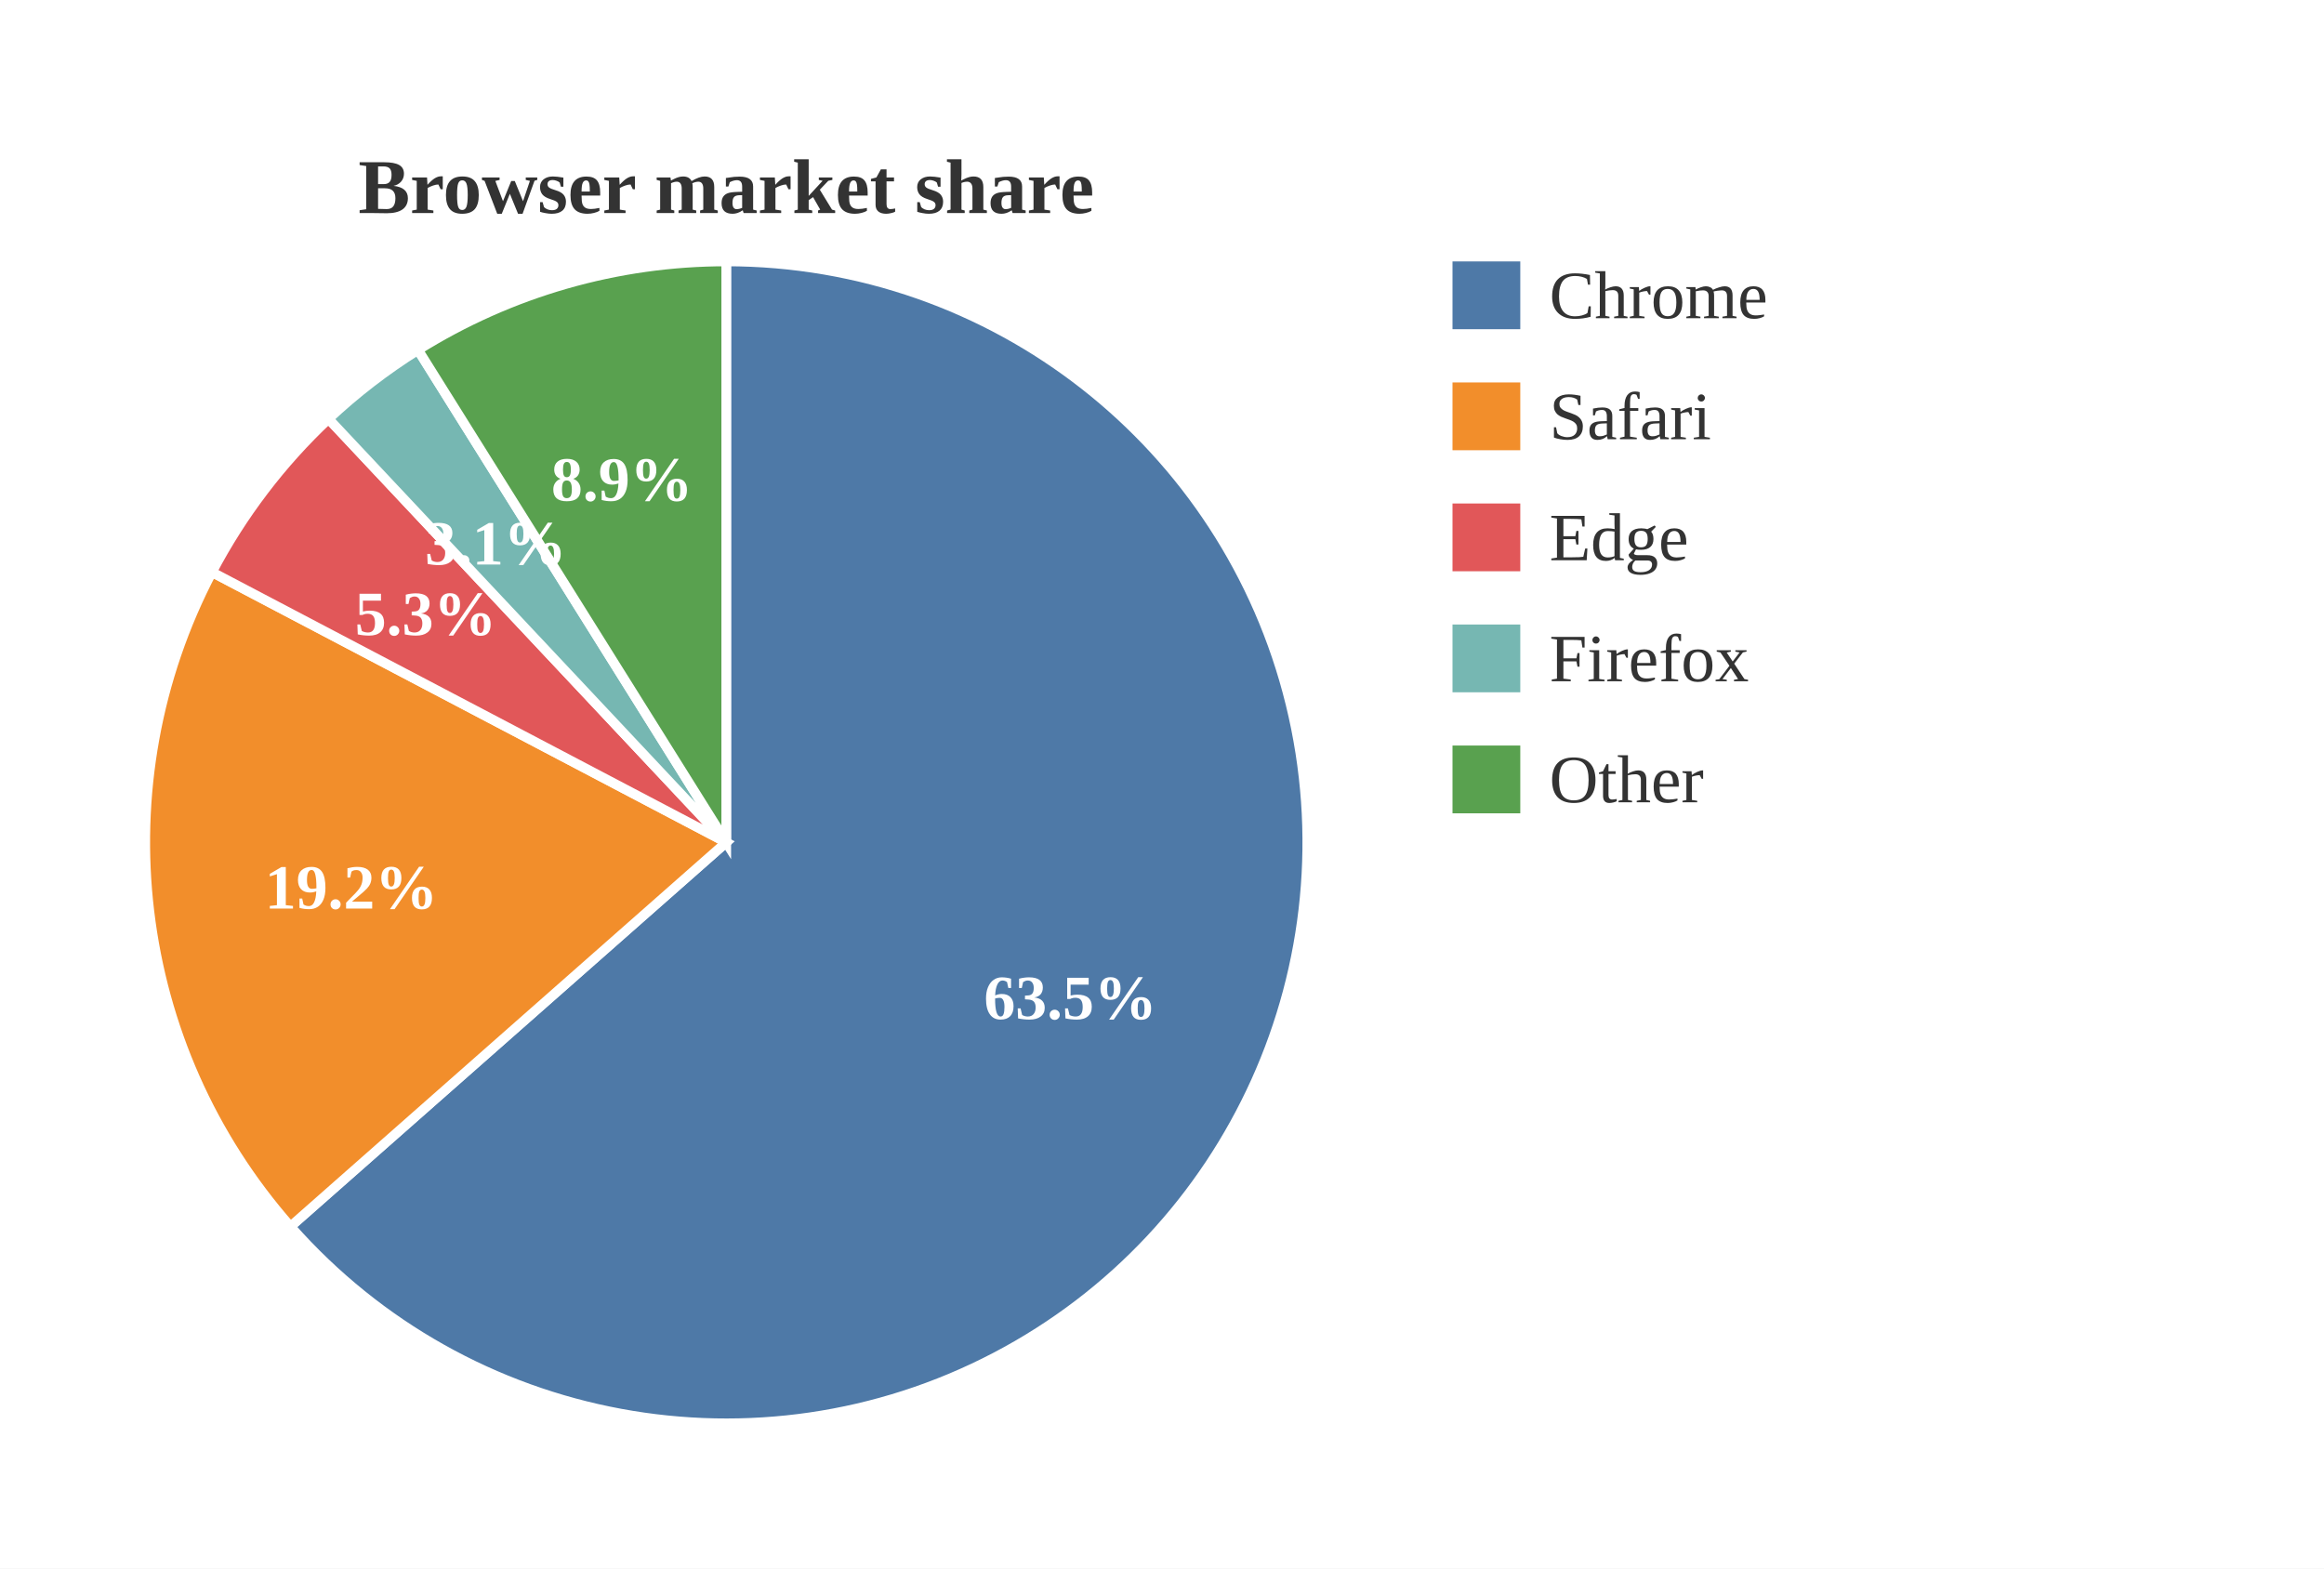
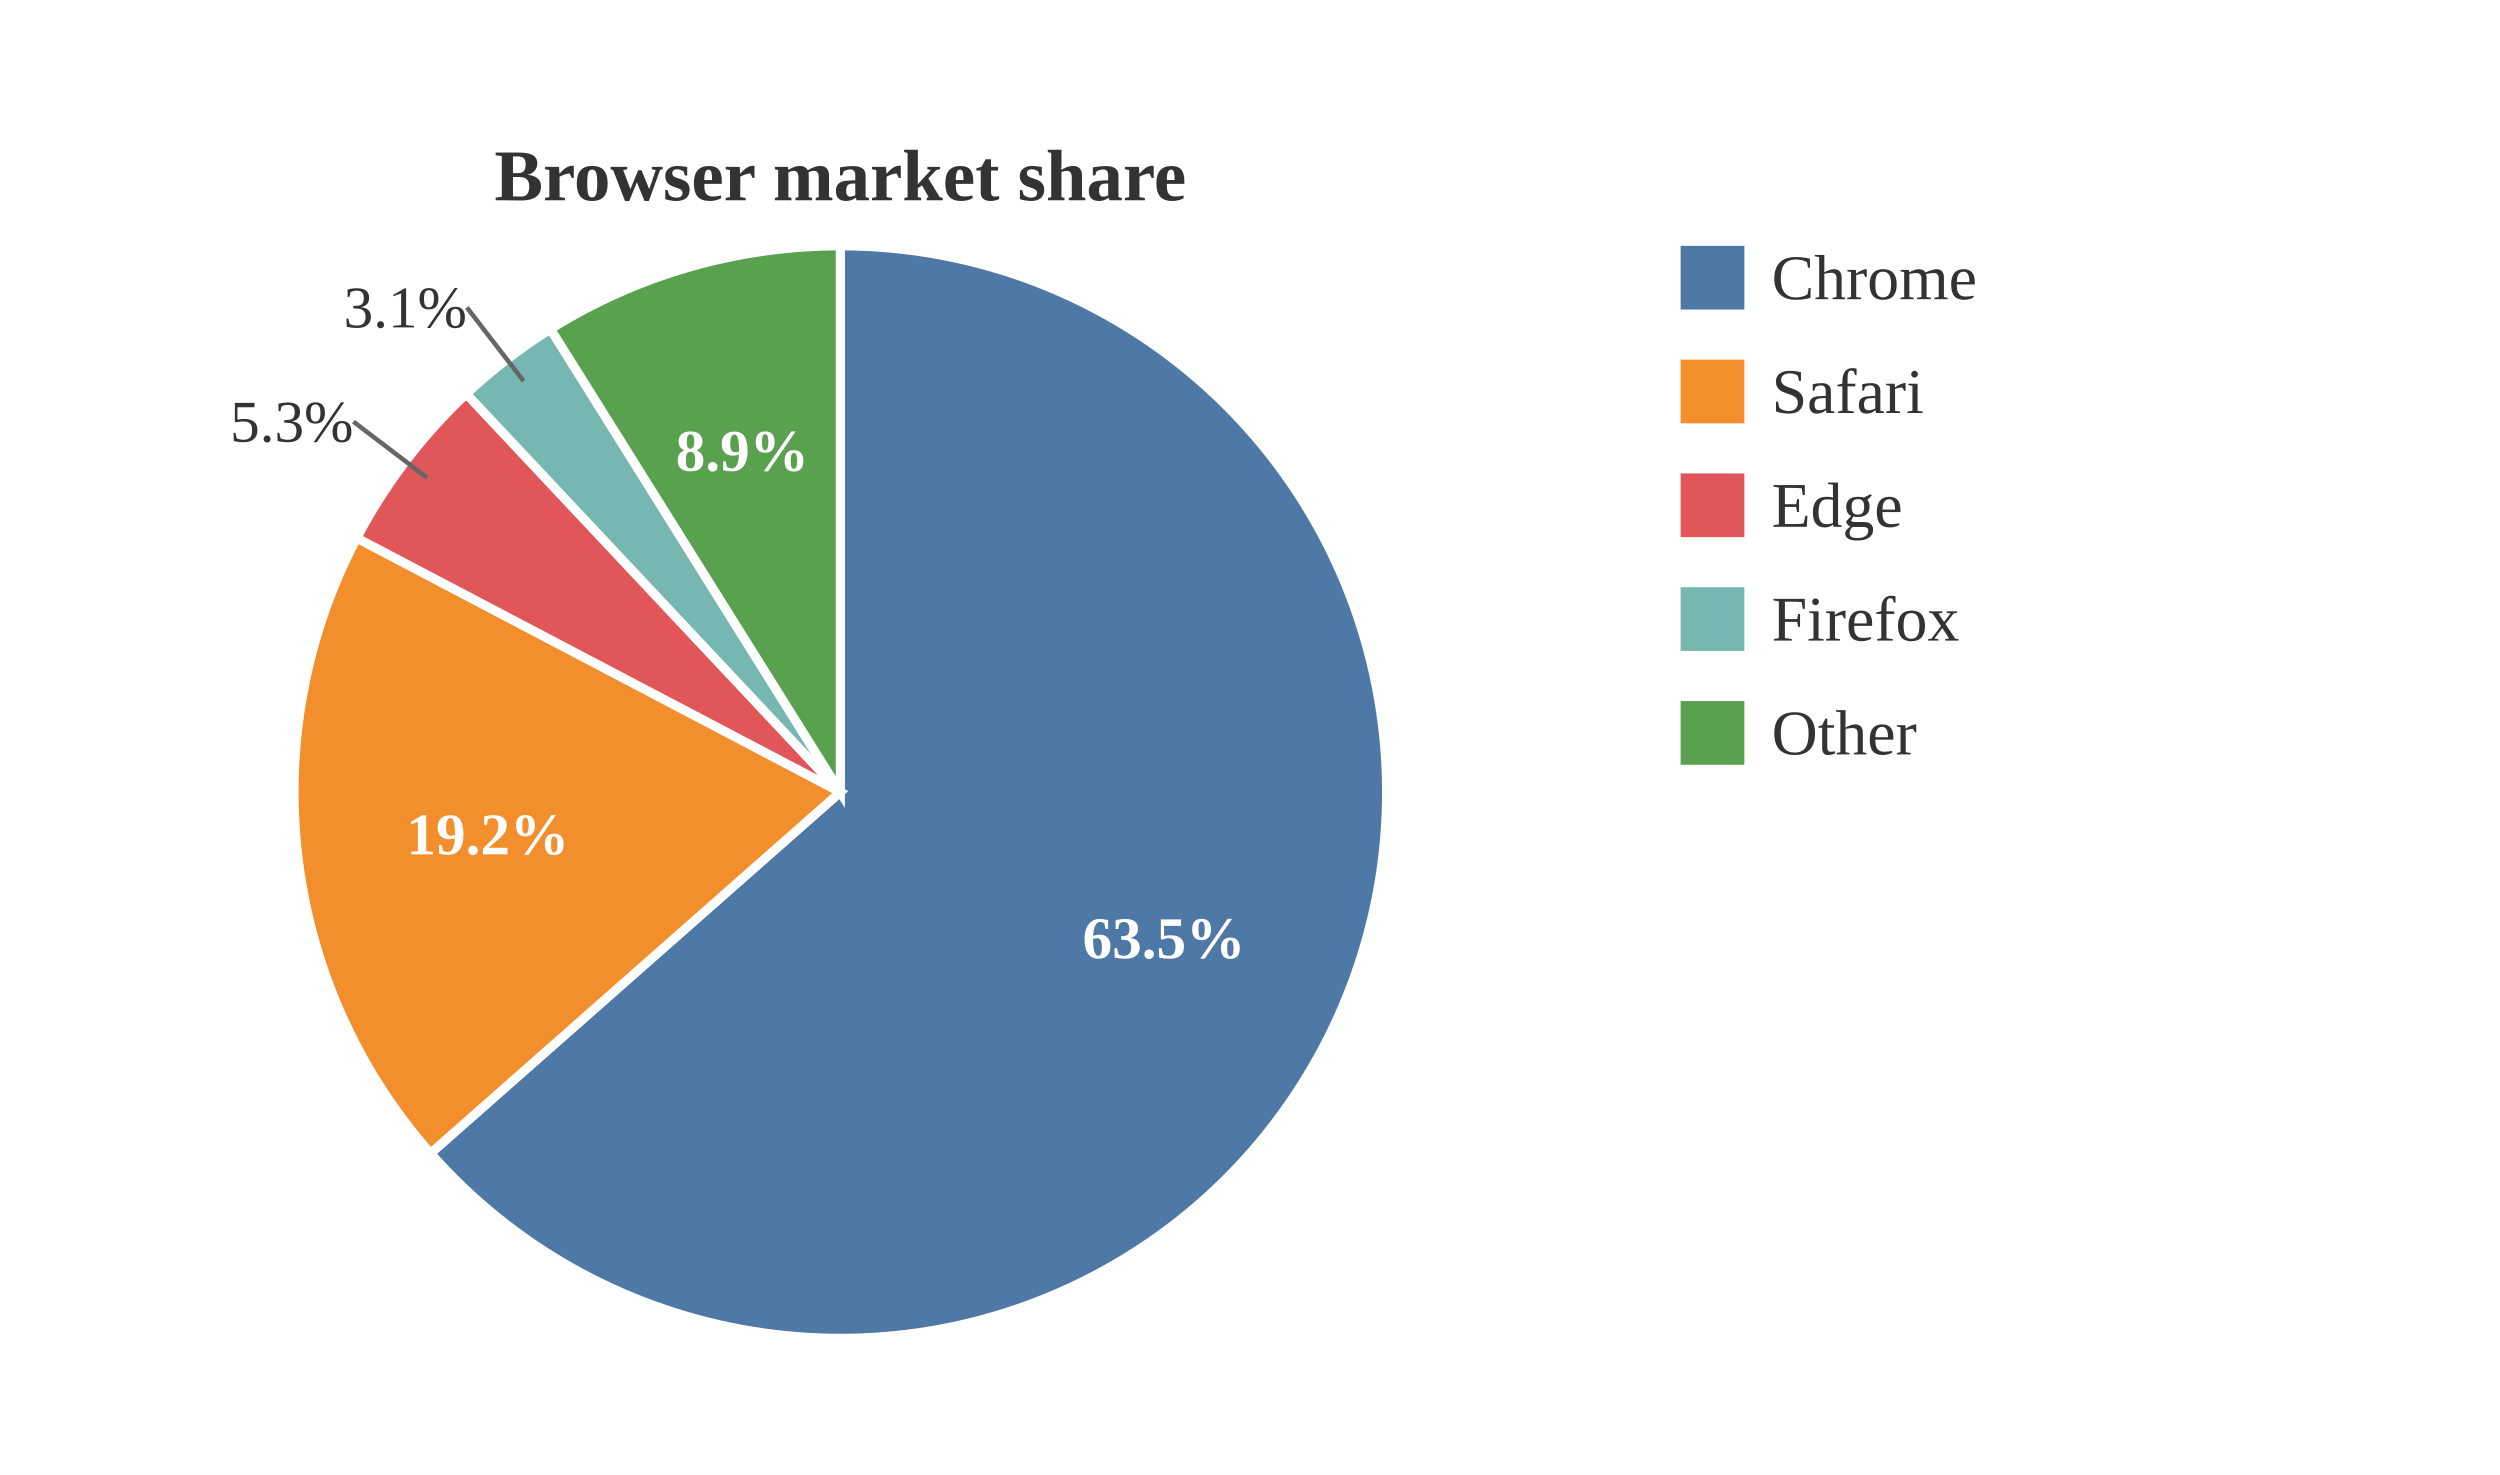
- <svg xmlns="http://www.w3.org/2000/svg" viewBox="0 0 480.00 324.00">
-   <rect x="0.00" y="0.00" width="480.00" height="324.00" style="fill:white;stroke:none" />
-   <text x="150.00" y="44.00" text-anchor="middle" dominant-baseline="auto" style="fill:#333;font-size:16px;font-weight:bold">Browser market share</text>
-   <path d="M150.00,174.00 L150.00,54.00 A120.00,120.00 0 1,1 59.99,253.36 Z" style="fill:#4e79a7;stroke:white;stroke-width:2" />
-   <path d="M150.00,174.00 L59.99,253.36 A120.00,120.00 0 0,1 43.77,118.18 Z" style="fill:#f28e2b;stroke:white;stroke-width:2" />
-   <path d="M150.00,174.00 L43.77,118.18 A120.00,120.00 0 0,1 67.85,86.52 Z" style="fill:#e15759;stroke:white;stroke-width:2" />
-   <path d="M150.00,174.00 L67.85,86.52 A120.00,120.00 0 0,1 86.34,72.28 Z" style="fill:#76b7b2;stroke:white;stroke-width:2" />
-   <path d="M150.00,174.00 L86.34,72.28 A120.00,120.00 0 0,1 150.00,54.00 Z" style="fill:#59a14f;stroke:white;stroke-width:2" />
-   <text x="221.09" y="206.10" text-anchor="middle" dominant-baseline="central" style="fill:white;font-size:13px;font-weight:bold">63.5%</text>
-   <text x="72.56" y="183.29" text-anchor="middle" dominant-baseline="central" style="fill:white;font-size:13px;font-weight:bold">19.2%</text>
-   <text x="87.92" y="126.78" text-anchor="middle" dominant-baseline="central" style="fill:white;font-size:13px;font-weight:bold">5.3%</text>
-   <text x="102.39" y="112.22" text-anchor="middle" dominant-baseline="central" style="fill:white;font-size:13px;font-weight:bold">3.1%</text>
-   <text x="128.47" y="99.03" text-anchor="middle" dominant-baseline="central" style="fill:white;font-size:13px;font-weight:bold">8.9%</text>
-   <rect x="300.00" y="54.00" width="14.00" height="14.00" style="fill:#4e79a7" />
-   <text x="320.00" y="61.00" text-anchor="start" dominant-baseline="central" style="fill:#333;font-size:14px">Chrome</text>
-   <rect x="300.00" y="79.00" width="14.00" height="14.00" style="fill:#f28e2b" />
-   <text x="320.00" y="86.00" text-anchor="start" dominant-baseline="central" style="fill:#333;font-size:14px">Safari</text>
-   <rect x="300.00" y="104.00" width="14.00" height="14.00" style="fill:#e15759" />
-   <text x="320.00" y="111.00" text-anchor="start" dominant-baseline="central" style="fill:#333;font-size:14px">Edge</text>
-   <rect x="300.00" y="129.00" width="14.00" height="14.00" style="fill:#76b7b2" />
-   <text x="320.00" y="136.00" text-anchor="start" dominant-baseline="central" style="fill:#333;font-size:14px">Firefox</text>
-   <rect x="300.00" y="154.00" width="14.00" height="14.00" style="fill:#59a14f" />
-   <text x="320.00" y="161.00" text-anchor="start" dominant-baseline="central" style="fill:#333;font-size:14px">Other</text>
+ <svg xmlns="http://www.w3.org/2000/svg" viewBox="0 0 549.20 324.00">
+   <rect x="0.00" y="0.00" width="549.20" height="324.00" style="fill:white;stroke:none" />
+   <text x="184.60" y="44.00" text-anchor="middle" dominant-baseline="auto" style="fill:#333;font-size:16px;font-weight:bold">Browser market share</text>
+   <path d="M184.60,174.00 L184.60,54.00 A120.00,120.00 0 1,1 94.59,253.36 Z" style="fill:#4e79a7;stroke:white;stroke-width:2" />
+   <path d="M184.60,174.00 L94.59,253.36 A120.00,120.00 0 0,1 78.37,118.18 Z" style="fill:#f28e2b;stroke:white;stroke-width:2" />
+   <path d="M184.60,174.00 L78.37,118.18 A120.00,120.00 0 0,1 102.45,86.52 Z" style="fill:#e15759;stroke:white;stroke-width:2" />
+   <path d="M184.60,174.00 L102.45,86.52 A120.00,120.00 0 0,1 120.94,72.28 Z" style="fill:#76b7b2;stroke:white;stroke-width:2" />
+   <path d="M184.60,174.00 L120.94,72.28 A120.00,120.00 0 0,1 184.60,54.00 Z" style="fill:#59a14f;stroke:white;stroke-width:2" />
+   <text x="255.69" y="206.10" text-anchor="middle" dominant-baseline="central" style="fill:white;font-size:13px;font-weight:bold">63.5%</text>
+   <text x="107.16" y="183.29" text-anchor="middle" dominant-baseline="central" style="fill:white;font-size:13px;font-weight:bold">19.2%</text>
+   <line x1="93.87" y1="104.98" x2="77.63" y2="92.63" style="stroke:#666;stroke-width:1" />
+   <text x="77.63" y="92.63" text-anchor="end" dominant-baseline="central" style="fill:#333;font-size:13px">5.3%</text>
+   <line x1="115.01" y1="83.70" x2="102.56" y2="67.54" style="stroke:#666;stroke-width:1" />
+   <text x="102.56" y="67.54" text-anchor="end" dominant-baseline="central" style="fill:#333;font-size:13px">3.1%</text>
+   <text x="163.07" y="99.03" text-anchor="middle" dominant-baseline="central" style="fill:white;font-size:13px;font-weight:bold">8.9%</text>
+   <rect x="369.20" y="54.00" width="14.00" height="14.00" style="fill:#4e79a7" />
+   <text x="389.20" y="61.00" text-anchor="start" dominant-baseline="central" style="fill:#333;font-size:14px">Chrome</text>
+   <rect x="369.20" y="79.00" width="14.00" height="14.00" style="fill:#f28e2b" />
+   <text x="389.20" y="86.00" text-anchor="start" dominant-baseline="central" style="fill:#333;font-size:14px">Safari</text>
+   <rect x="369.20" y="104.00" width="14.00" height="14.00" style="fill:#e15759" />
+   <text x="389.20" y="111.00" text-anchor="start" dominant-baseline="central" style="fill:#333;font-size:14px">Edge</text>
+   <rect x="369.20" y="129.00" width="14.00" height="14.00" style="fill:#76b7b2" />
+   <text x="389.20" y="136.00" text-anchor="start" dominant-baseline="central" style="fill:#333;font-size:14px">Firefox</text>
+   <rect x="369.20" y="154.00" width="14.00" height="14.00" style="fill:#59a14f" />
+   <text x="389.20" y="161.00" text-anchor="start" dominant-baseline="central" style="fill:#333;font-size:14px">Other</text>
</svg>
